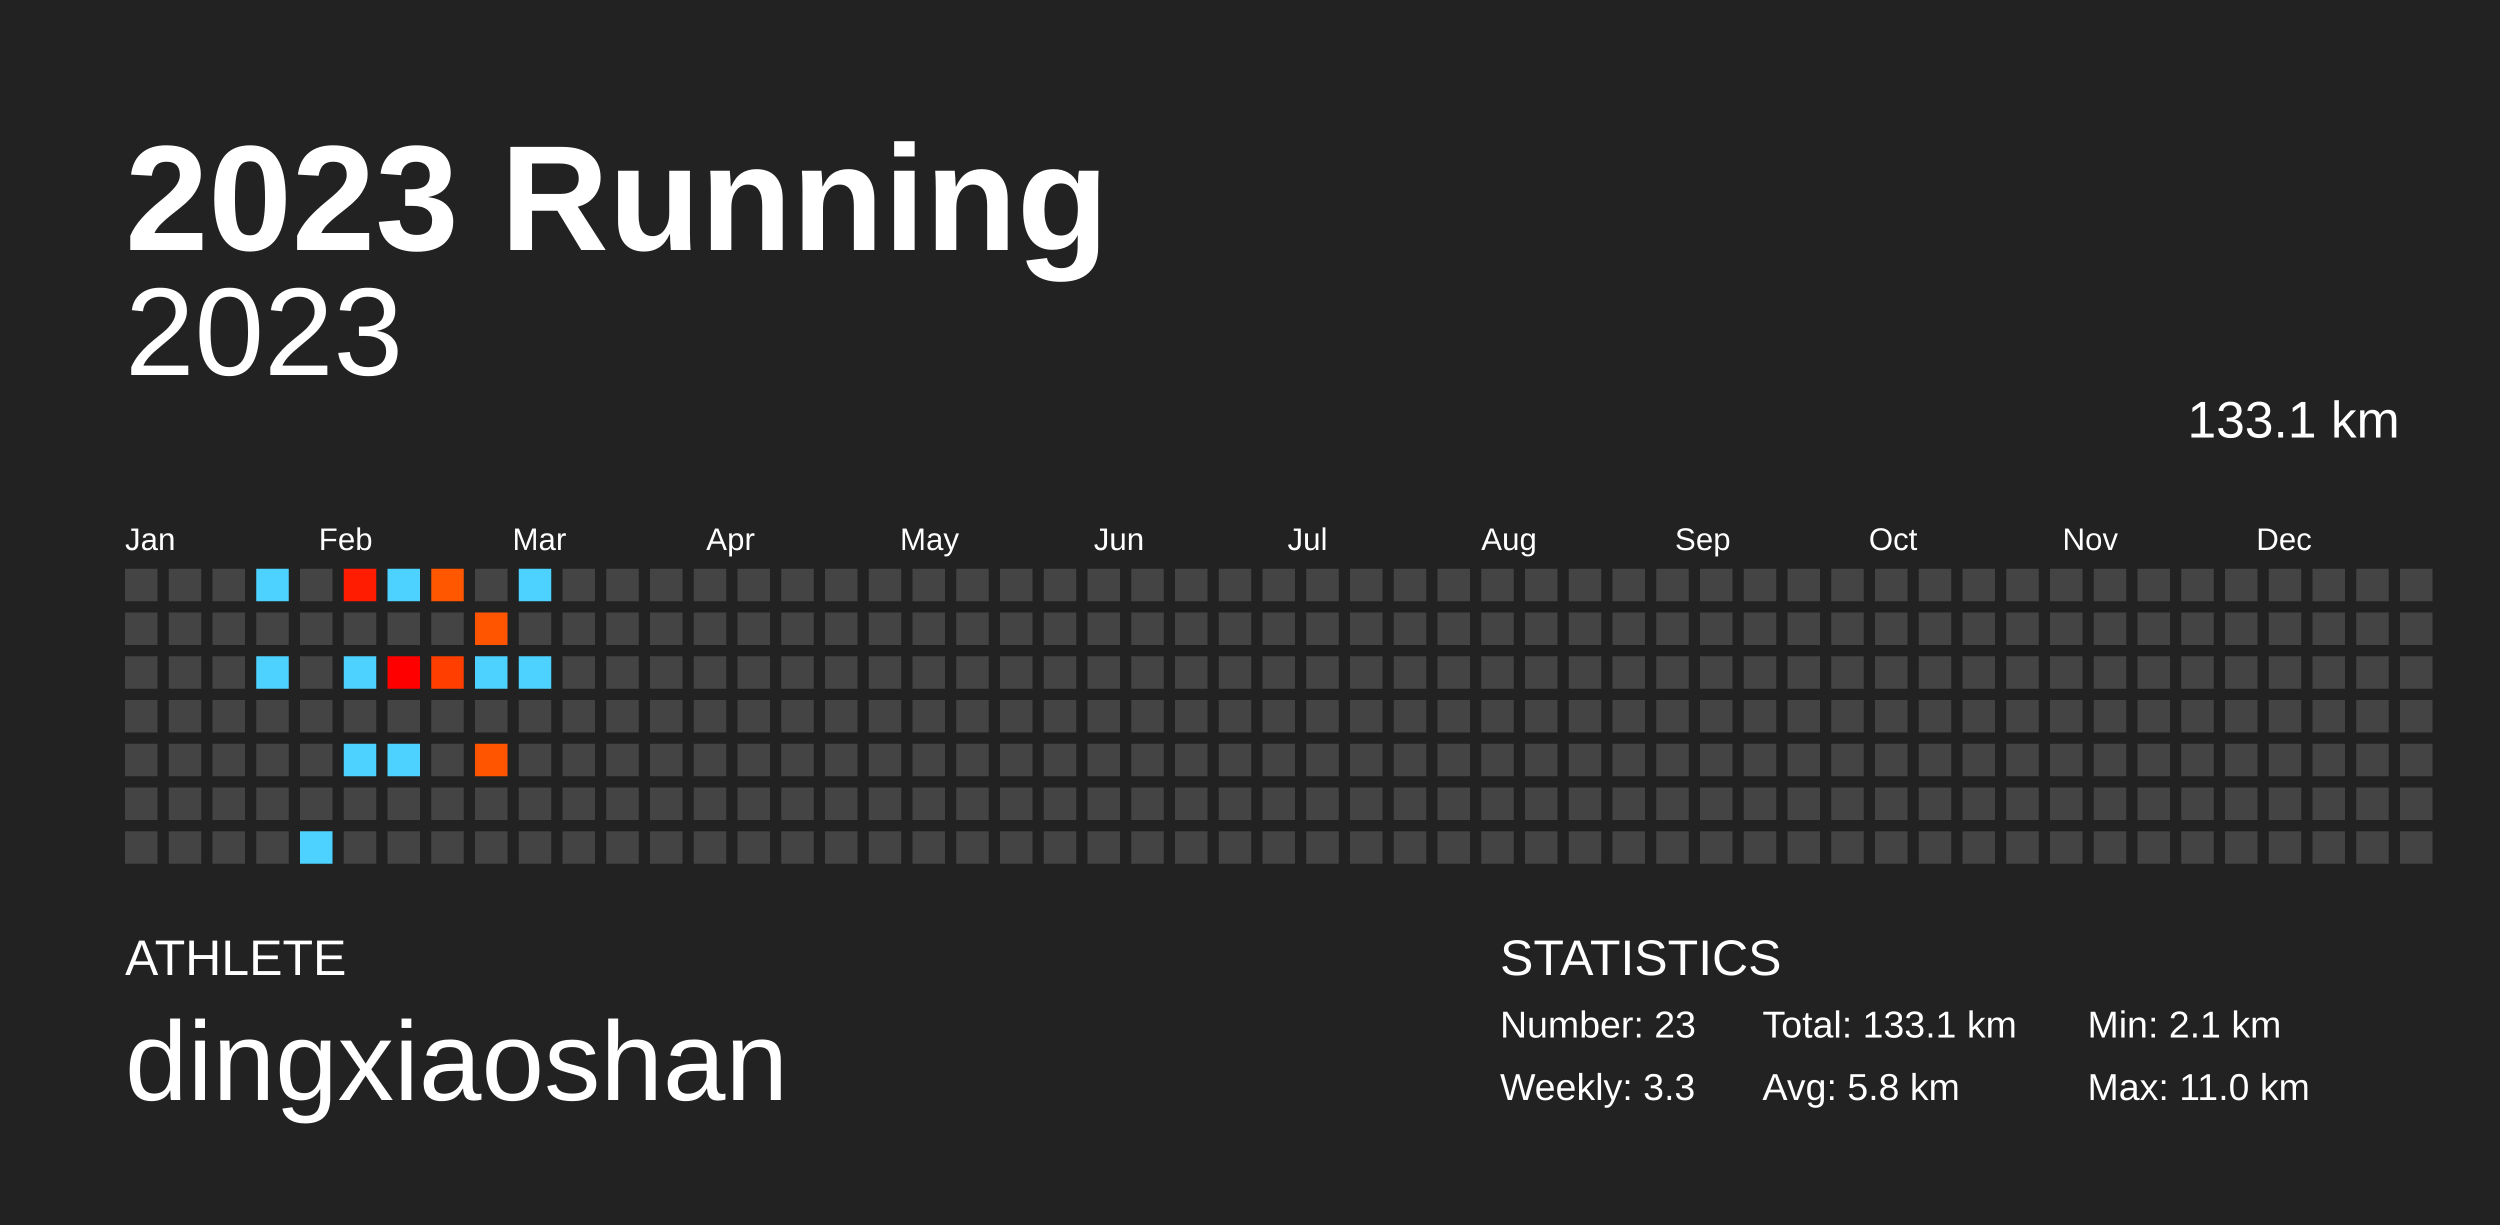
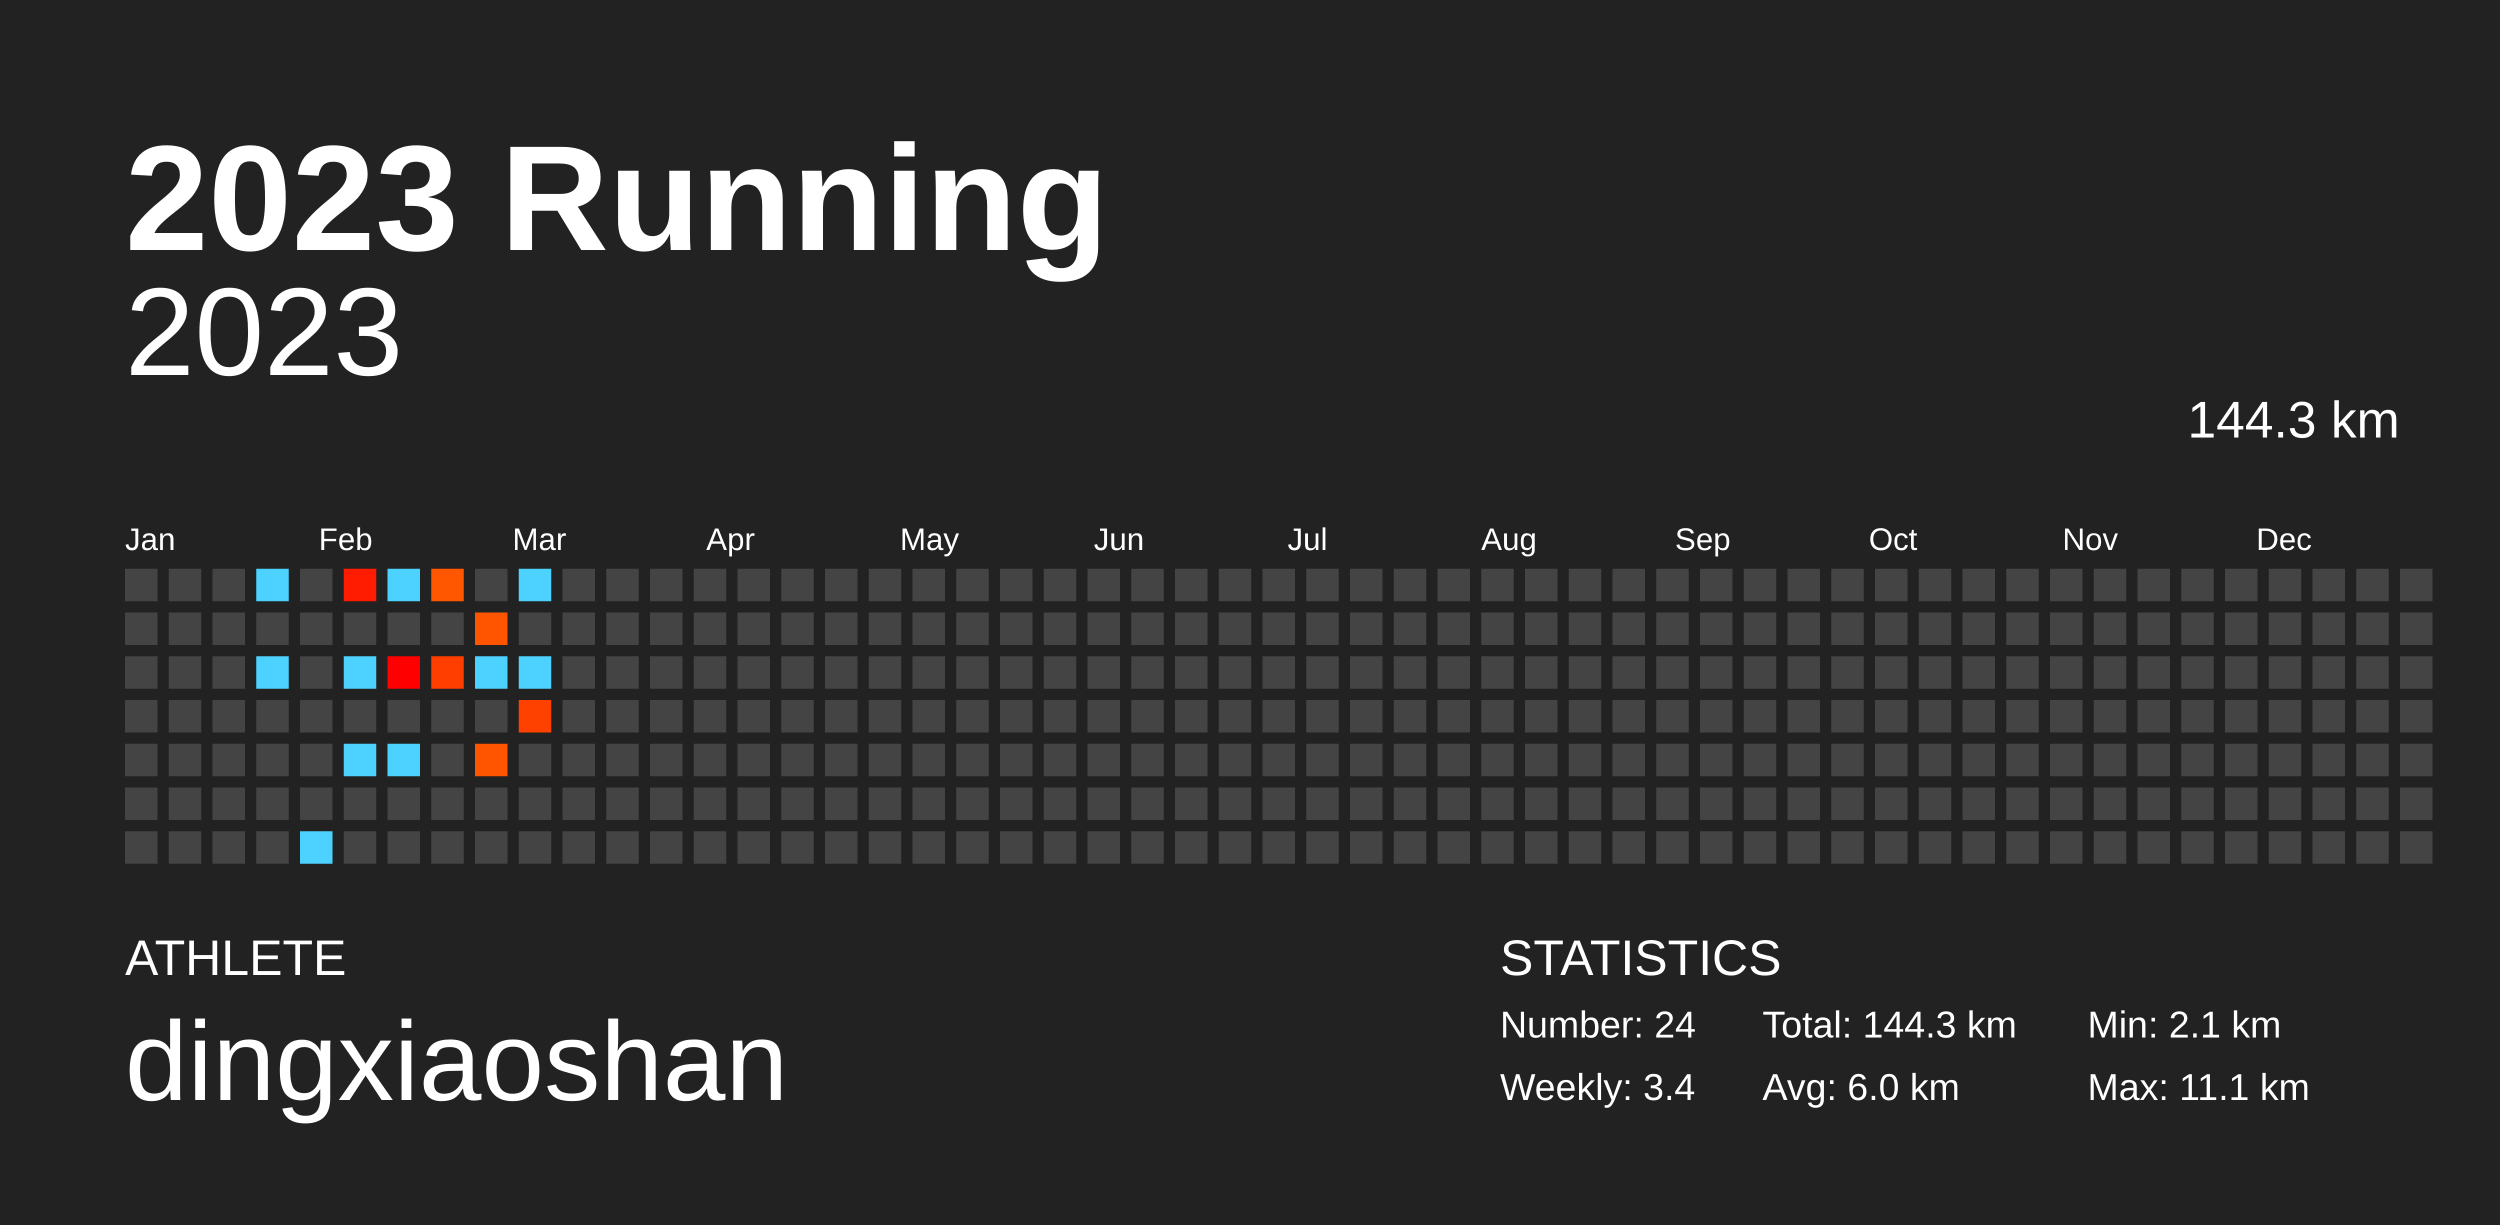
<svg xmlns="http://www.w3.org/2000/svg" baseProfile="full" height="98mm" version="1.1" viewBox="0,0,200,98" width="200mm">
  <defs />
  <rect fill="#222222" height="98" width="200" x="0" y="0" />
  <text fill="#FFFFFF" style="font-size:12px; font-family:Arial; font-weight:bold;" x="10" y="20">2023 Running</text>
  <text fill="#FFFFFF" style="font-size:4px; font-family:Arial" x="10" y="78">ATHLETE</text>
  <text fill="#FFFFFF" style="font-size:9px; font-family:Arial" x="10" y="88">dingxiaoshan</text>
  <text fill="#FFFFFF" style="font-size:4px; font-family:Arial" x="120" y="78">STATISTICS</text>
-   <text fill="#FFFFFF" style="font-size:3px; font-family:Arial" x="120" y="83">Number: 23</text>
-   <text fill="#FFFFFF" style="font-size:3px; font-family:Arial" x="120" y="88">Weekly: 3.3</text>
-   <text fill="#FFFFFF" style="font-size:3px; font-family:Arial" x="141" y="83">Total: 133.1 km</text>
-   <text fill="#FFFFFF" style="font-size:3px; font-family:Arial" x="141" y="88">Avg: 5.8 km</text>
+   <text fill="#FFFFFF" style="font-size:3px; font-family:Arial" x="120" y="83">Number: 24</text>
+   <text fill="#FFFFFF" style="font-size:3px; font-family:Arial" x="120" y="88">Weekly: 3.4</text>
+   <text fill="#FFFFFF" style="font-size:3px; font-family:Arial" x="141" y="83">Total: 144.3 km</text>
+   <text fill="#FFFFFF" style="font-size:3px; font-family:Arial" x="141" y="88">Avg: 6.0 km</text>
  <text fill="#FFFFFF" style="font-size:3px; font-family:Arial" x="167" y="83">Min: 2.1 km</text>
-   <text fill="#FFFFFF" style="font-size:3px; font-family:Arial" x="167" y="88">Max: 11.0 km</text>
+   <text fill="#FFFFFF" style="font-size:3px; font-family:Arial" x="167" y="88">Max: 11.1 km</text>
  <text alignment-baseline="hanging" fill="#FFFFFF" style="font-size:10.0px; font-family:Arial;" x="10" y="30">2023</text>
-   <text alignment-baseline="hanging" fill="#FFFFFF" style="font-size:4.125px; font-family:Arial;" x="175" y="35">133.1 km</text>
+   <text alignment-baseline="hanging" fill="#FFFFFF" style="font-size:4.125px; font-family:Arial;" x="175" y="35">144.3 km</text>
  <text fill="#FFFFFF" style="font-size:2.5px; font-family:Arial" x="10.0" y="44">Jan</text>
  <text fill="#FFFFFF" style="font-size:2.5px; font-family:Arial" x="25.5" y="44">Feb</text>
  <text fill="#FFFFFF" style="font-size:2.5px; font-family:Arial" x="41.0" y="44">Mar</text>
  <text fill="#FFFFFF" style="font-size:2.5px; font-family:Arial" x="56.5" y="44">Apr</text>
  <text fill="#FFFFFF" style="font-size:2.5px; font-family:Arial" x="72.0" y="44">May</text>
  <text fill="#FFFFFF" style="font-size:2.5px; font-family:Arial" x="87.5" y="44">Jun</text>
  <text fill="#FFFFFF" style="font-size:2.5px; font-family:Arial" x="103.0" y="44">Jul</text>
  <text fill="#FFFFFF" style="font-size:2.5px; font-family:Arial" x="118.5" y="44">Aug</text>
  <text fill="#FFFFFF" style="font-size:2.5px; font-family:Arial" x="134.0" y="44">Sep</text>
  <text fill="#FFFFFF" style="font-size:2.5px; font-family:Arial" x="149.5" y="44">Oct</text>
  <text fill="#FFFFFF" style="font-size:2.5px; font-family:Arial" x="165.0" y="44">Nov</text>
  <text fill="#FFFFFF" style="font-size:2.5px; font-family:Arial" x="180.5" y="44">Dec</text>
  <rect fill="#444444" height="2.6" width="2.6" x="10.0" y="45.5" />
  <rect fill="#444444" height="2.6" width="2.6" x="10.0" y="49.0" />
  <rect fill="#444444" height="2.6" width="2.6" x="10.0" y="52.5" />
  <rect fill="#444444" height="2.6" width="2.6" x="10.0" y="56.0" />
  <rect fill="#444444" height="2.6" width="2.6" x="10.0" y="59.5" />
  <rect fill="#444444" height="2.6" width="2.6" x="10.0" y="63.0" />
  <rect fill="#444444" height="2.6" width="2.6" x="10.0" y="66.5" />
  <rect fill="#444444" height="2.6" width="2.6" x="13.5" y="45.5" />
  <rect fill="#444444" height="2.6" width="2.6" x="13.5" y="49.0" />
  <rect fill="#444444" height="2.6" width="2.6" x="13.5" y="52.5" />
  <rect fill="#444444" height="2.6" width="2.6" x="13.5" y="56.0" />
  <rect fill="#444444" height="2.6" width="2.6" x="13.5" y="59.5" />
  <rect fill="#444444" height="2.6" width="2.6" x="13.5" y="63.0" />
  <rect fill="#444444" height="2.6" width="2.6" x="13.5" y="66.5" />
  <rect fill="#444444" height="2.6" width="2.6" x="17.0" y="45.5" />
  <rect fill="#444444" height="2.6" width="2.6" x="17.0" y="49.0" />
  <rect fill="#444444" height="2.6" width="2.6" x="17.0" y="52.5" />
  <rect fill="#444444" height="2.6" width="2.6" x="17.0" y="56.0" />
  <rect fill="#444444" height="2.6" width="2.6" x="17.0" y="59.5" />
  <rect fill="#444444" height="2.6" width="2.6" x="17.0" y="63.0" />
  <rect fill="#444444" height="2.6" width="2.6" x="17.0" y="66.5" />
  <rect fill="#4dd2ff" height="2.6" width="2.6" x="20.5" y="45.5" />
  <rect fill="#444444" height="2.6" width="2.6" x="20.5" y="49.0" />
  <rect fill="#4dd2ff" height="2.6" width="2.6" x="20.5" y="52.5" />
  <rect fill="#444444" height="2.6" width="2.6" x="20.5" y="56.0" />
  <rect fill="#444444" height="2.6" width="2.6" x="20.5" y="59.5" />
  <rect fill="#444444" height="2.6" width="2.6" x="20.5" y="63.0" />
  <rect fill="#444444" height="2.6" width="2.6" x="20.5" y="66.5" />
  <rect fill="#444444" height="2.6" width="2.6" x="24.0" y="45.5" />
  <rect fill="#444444" height="2.6" width="2.6" x="24.0" y="49.0" />
  <rect fill="#444444" height="2.6" width="2.6" x="24.0" y="52.5" />
  <rect fill="#444444" height="2.6" width="2.6" x="24.0" y="56.0" />
  <rect fill="#444444" height="2.6" width="2.6" x="24.0" y="59.5" />
  <rect fill="#444444" height="2.6" width="2.6" x="24.0" y="63.0" />
  <rect fill="#4dd2ff" height="2.6" width="2.6" x="24.0" y="66.5" />
  <rect fill="#ff1c00" height="2.6" width="2.6" x="27.5" y="45.5" />
  <rect fill="#444444" height="2.6" width="2.6" x="27.5" y="49.0" />
  <rect fill="#4dd2ff" height="2.6" width="2.6" x="27.5" y="52.5" />
  <rect fill="#444444" height="2.6" width="2.6" x="27.5" y="56.0" />
  <rect fill="#4dd2ff" height="2.6" width="2.6" x="27.5" y="59.5" />
  <rect fill="#444444" height="2.6" width="2.6" x="27.5" y="63.0" />
  <rect fill="#444444" height="2.6" width="2.6" x="27.5" y="66.5" />
  <rect fill="#4dd2ff" height="2.6" width="2.6" x="31.0" y="45.5" />
  <rect fill="#444444" height="2.6" width="2.6" x="31.0" y="49.0" />
  <rect fill="#ff0000" height="2.6" width="2.6" x="31.0" y="52.5" />
  <rect fill="#444444" height="2.6" width="2.6" x="31.0" y="56.0" />
  <rect fill="#4dd2ff" height="2.6" width="2.6" x="31.0" y="59.5" />
  <rect fill="#444444" height="2.6" width="2.6" x="31.0" y="63.0" />
  <rect fill="#444444" height="2.6" width="2.6" x="31.0" y="66.5" />
  <rect fill="#ff5600" height="2.6" width="2.6" x="34.5" y="45.5" />
  <rect fill="#444444" height="2.6" width="2.6" x="34.5" y="49.0" />
  <rect fill="#ff3e00" height="2.6" width="2.6" x="34.5" y="52.5" />
  <rect fill="#444444" height="2.6" width="2.6" x="34.5" y="56.0" />
  <rect fill="#444444" height="2.6" width="2.6" x="34.5" y="59.5" />
  <rect fill="#444444" height="2.6" width="2.6" x="34.5" y="63.0" />
  <rect fill="#444444" height="2.6" width="2.6" x="34.5" y="66.5" />
  <rect fill="#444444" height="2.6" width="2.6" x="38.0" y="45.5" />
  <rect fill="#ff5500" height="2.6" width="2.6" x="38.0" y="49.0" />
  <rect fill="#4dd2ff" height="2.6" width="2.6" x="38.0" y="52.5" />
  <rect fill="#444444" height="2.6" width="2.6" x="38.0" y="56.0" />
  <rect fill="#ff5400" height="2.6" width="2.6" x="38.0" y="59.5" />
  <rect fill="#444444" height="2.6" width="2.6" x="38.0" y="63.0" />
  <rect fill="#444444" height="2.6" width="2.6" x="38.0" y="66.5" />
  <rect fill="#4dd2ff" height="2.6" width="2.6" x="41.5" y="45.5" />
  <rect fill="#444444" height="2.6" width="2.6" x="41.5" y="49.0" />
  <rect fill="#4dd2ff" height="2.6" width="2.6" x="41.5" y="52.5" />
-   <rect fill="#444444" height="2.6" width="2.6" x="41.5" y="56.0" />
+   <rect fill="#ff4100" height="2.6" width="2.6" x="41.5" y="56.0" />
  <rect fill="#444444" height="2.6" width="2.6" x="41.5" y="59.5" />
  <rect fill="#444444" height="2.6" width="2.6" x="41.5" y="63.0" />
  <rect fill="#444444" height="2.6" width="2.6" x="41.5" y="66.5" />
  <rect fill="#444444" height="2.6" width="2.6" x="45.0" y="45.5" />
  <rect fill="#444444" height="2.6" width="2.6" x="45.0" y="49.0" />
  <rect fill="#444444" height="2.6" width="2.6" x="45.0" y="52.5" />
  <rect fill="#444444" height="2.6" width="2.6" x="45.0" y="56.0" />
  <rect fill="#444444" height="2.6" width="2.6" x="45.0" y="59.5" />
  <rect fill="#444444" height="2.6" width="2.6" x="45.0" y="63.0" />
  <rect fill="#444444" height="2.6" width="2.6" x="45.0" y="66.5" />
  <rect fill="#444444" height="2.6" width="2.6" x="48.5" y="45.5" />
  <rect fill="#444444" height="2.6" width="2.6" x="48.5" y="49.0" />
  <rect fill="#444444" height="2.6" width="2.6" x="48.5" y="52.5" />
  <rect fill="#444444" height="2.6" width="2.6" x="48.5" y="56.0" />
  <rect fill="#444444" height="2.6" width="2.6" x="48.5" y="59.5" />
  <rect fill="#444444" height="2.6" width="2.6" x="48.5" y="63.0" />
  <rect fill="#444444" height="2.6" width="2.6" x="48.5" y="66.5" />
  <rect fill="#444444" height="2.6" width="2.6" x="52.0" y="45.5" />
  <rect fill="#444444" height="2.6" width="2.6" x="52.0" y="49.0" />
  <rect fill="#444444" height="2.6" width="2.6" x="52.0" y="52.5" />
  <rect fill="#444444" height="2.6" width="2.6" x="52.0" y="56.0" />
  <rect fill="#444444" height="2.6" width="2.6" x="52.0" y="59.5" />
  <rect fill="#444444" height="2.6" width="2.6" x="52.0" y="63.0" />
  <rect fill="#444444" height="2.6" width="2.6" x="52.0" y="66.5" />
  <rect fill="#444444" height="2.6" width="2.6" x="55.5" y="45.5" />
  <rect fill="#444444" height="2.6" width="2.6" x="55.5" y="49.0" />
  <rect fill="#444444" height="2.6" width="2.6" x="55.5" y="52.5" />
  <rect fill="#444444" height="2.6" width="2.6" x="55.5" y="56.0" />
  <rect fill="#444444" height="2.6" width="2.6" x="55.5" y="59.5" />
  <rect fill="#444444" height="2.6" width="2.6" x="55.5" y="63.0" />
  <rect fill="#444444" height="2.6" width="2.6" x="55.5" y="66.5" />
  <rect fill="#444444" height="2.6" width="2.6" x="59.0" y="45.5" />
  <rect fill="#444444" height="2.6" width="2.6" x="59.0" y="49.0" />
  <rect fill="#444444" height="2.6" width="2.6" x="59.0" y="52.5" />
  <rect fill="#444444" height="2.6" width="2.6" x="59.0" y="56.0" />
  <rect fill="#444444" height="2.6" width="2.6" x="59.0" y="59.5" />
  <rect fill="#444444" height="2.6" width="2.6" x="59.0" y="63.0" />
  <rect fill="#444444" height="2.6" width="2.6" x="59.0" y="66.5" />
  <rect fill="#444444" height="2.6" width="2.6" x="62.5" y="45.5" />
  <rect fill="#444444" height="2.6" width="2.6" x="62.5" y="49.0" />
  <rect fill="#444444" height="2.6" width="2.6" x="62.5" y="52.5" />
  <rect fill="#444444" height="2.6" width="2.6" x="62.5" y="56.0" />
  <rect fill="#444444" height="2.6" width="2.6" x="62.5" y="59.5" />
  <rect fill="#444444" height="2.6" width="2.6" x="62.5" y="63.0" />
  <rect fill="#444444" height="2.6" width="2.6" x="62.5" y="66.5" />
  <rect fill="#444444" height="2.6" width="2.6" x="66.0" y="45.5" />
  <rect fill="#444444" height="2.6" width="2.6" x="66.0" y="49.0" />
  <rect fill="#444444" height="2.6" width="2.6" x="66.0" y="52.5" />
  <rect fill="#444444" height="2.6" width="2.6" x="66.0" y="56.0" />
  <rect fill="#444444" height="2.6" width="2.6" x="66.0" y="59.5" />
  <rect fill="#444444" height="2.6" width="2.6" x="66.0" y="63.0" />
  <rect fill="#444444" height="2.6" width="2.6" x="66.0" y="66.5" />
  <rect fill="#444444" height="2.6" width="2.6" x="69.5" y="45.5" />
  <rect fill="#444444" height="2.6" width="2.6" x="69.5" y="49.0" />
  <rect fill="#444444" height="2.6" width="2.6" x="69.5" y="52.5" />
  <rect fill="#444444" height="2.6" width="2.6" x="69.5" y="56.0" />
  <rect fill="#444444" height="2.6" width="2.6" x="69.5" y="59.5" />
  <rect fill="#444444" height="2.6" width="2.6" x="69.5" y="63.0" />
  <rect fill="#444444" height="2.6" width="2.6" x="69.5" y="66.5" />
  <rect fill="#444444" height="2.6" width="2.6" x="73.0" y="45.5" />
  <rect fill="#444444" height="2.6" width="2.6" x="73.0" y="49.0" />
  <rect fill="#444444" height="2.6" width="2.6" x="73.0" y="52.5" />
  <rect fill="#444444" height="2.6" width="2.6" x="73.0" y="56.0" />
  <rect fill="#444444" height="2.6" width="2.6" x="73.0" y="59.5" />
  <rect fill="#444444" height="2.6" width="2.6" x="73.0" y="63.0" />
  <rect fill="#444444" height="2.6" width="2.6" x="73.0" y="66.5" />
  <rect fill="#444444" height="2.6" width="2.6" x="76.5" y="45.5" />
  <rect fill="#444444" height="2.6" width="2.6" x="76.5" y="49.0" />
  <rect fill="#444444" height="2.6" width="2.6" x="76.5" y="52.5" />
  <rect fill="#444444" height="2.6" width="2.6" x="76.5" y="56.0" />
  <rect fill="#444444" height="2.6" width="2.6" x="76.5" y="59.5" />
  <rect fill="#444444" height="2.6" width="2.6" x="76.5" y="63.0" />
  <rect fill="#444444" height="2.6" width="2.6" x="76.5" y="66.5" />
  <rect fill="#444444" height="2.6" width="2.6" x="80.0" y="45.5" />
  <rect fill="#444444" height="2.6" width="2.6" x="80.0" y="49.0" />
  <rect fill="#444444" height="2.6" width="2.6" x="80.0" y="52.5" />
  <rect fill="#444444" height="2.6" width="2.6" x="80.0" y="56.0" />
  <rect fill="#444444" height="2.6" width="2.6" x="80.0" y="59.5" />
  <rect fill="#444444" height="2.6" width="2.6" x="80.0" y="63.0" />
  <rect fill="#444444" height="2.6" width="2.6" x="80.0" y="66.5" />
  <rect fill="#444444" height="2.6" width="2.6" x="83.5" y="45.5" />
  <rect fill="#444444" height="2.6" width="2.6" x="83.5" y="49.0" />
  <rect fill="#444444" height="2.6" width="2.6" x="83.5" y="52.5" />
  <rect fill="#444444" height="2.6" width="2.6" x="83.5" y="56.0" />
  <rect fill="#444444" height="2.6" width="2.6" x="83.5" y="59.5" />
  <rect fill="#444444" height="2.6" width="2.6" x="83.5" y="63.0" />
  <rect fill="#444444" height="2.6" width="2.6" x="83.5" y="66.5" />
  <rect fill="#444444" height="2.6" width="2.6" x="87.0" y="45.5" />
  <rect fill="#444444" height="2.6" width="2.6" x="87.0" y="49.0" />
  <rect fill="#444444" height="2.6" width="2.6" x="87.0" y="52.5" />
  <rect fill="#444444" height="2.6" width="2.6" x="87.0" y="56.0" />
  <rect fill="#444444" height="2.6" width="2.6" x="87.0" y="59.5" />
  <rect fill="#444444" height="2.6" width="2.6" x="87.0" y="63.0" />
  <rect fill="#444444" height="2.6" width="2.6" x="87.0" y="66.5" />
  <rect fill="#444444" height="2.6" width="2.6" x="90.5" y="45.5" />
  <rect fill="#444444" height="2.6" width="2.6" x="90.5" y="49.0" />
  <rect fill="#444444" height="2.6" width="2.6" x="90.5" y="52.5" />
  <rect fill="#444444" height="2.6" width="2.6" x="90.5" y="56.0" />
  <rect fill="#444444" height="2.6" width="2.6" x="90.5" y="59.5" />
  <rect fill="#444444" height="2.6" width="2.6" x="90.5" y="63.0" />
  <rect fill="#444444" height="2.6" width="2.6" x="90.5" y="66.5" />
  <rect fill="#444444" height="2.6" width="2.6" x="94.0" y="45.5" />
  <rect fill="#444444" height="2.6" width="2.6" x="94.0" y="49.0" />
  <rect fill="#444444" height="2.6" width="2.6" x="94.0" y="52.5" />
  <rect fill="#444444" height="2.6" width="2.6" x="94.0" y="56.0" />
  <rect fill="#444444" height="2.6" width="2.6" x="94.0" y="59.5" />
  <rect fill="#444444" height="2.6" width="2.6" x="94.0" y="63.0" />
  <rect fill="#444444" height="2.6" width="2.6" x="94.0" y="66.5" />
  <rect fill="#444444" height="2.6" width="2.6" x="97.5" y="45.5" />
  <rect fill="#444444" height="2.6" width="2.6" x="97.5" y="49.0" />
  <rect fill="#444444" height="2.6" width="2.6" x="97.5" y="52.5" />
  <rect fill="#444444" height="2.6" width="2.6" x="97.5" y="56.0" />
  <rect fill="#444444" height="2.6" width="2.6" x="97.5" y="59.5" />
  <rect fill="#444444" height="2.6" width="2.6" x="97.5" y="63.0" />
  <rect fill="#444444" height="2.6" width="2.6" x="97.5" y="66.5" />
  <rect fill="#444444" height="2.6" width="2.6" x="101.0" y="45.5" />
  <rect fill="#444444" height="2.6" width="2.6" x="101.0" y="49.0" />
  <rect fill="#444444" height="2.6" width="2.6" x="101.0" y="52.5" />
  <rect fill="#444444" height="2.6" width="2.6" x="101.0" y="56.0" />
  <rect fill="#444444" height="2.6" width="2.6" x="101.0" y="59.5" />
  <rect fill="#444444" height="2.6" width="2.6" x="101.0" y="63.0" />
  <rect fill="#444444" height="2.6" width="2.6" x="101.0" y="66.5" />
  <rect fill="#444444" height="2.6" width="2.6" x="104.5" y="45.5" />
  <rect fill="#444444" height="2.6" width="2.6" x="104.5" y="49.0" />
  <rect fill="#444444" height="2.6" width="2.6" x="104.5" y="52.5" />
  <rect fill="#444444" height="2.6" width="2.6" x="104.5" y="56.0" />
  <rect fill="#444444" height="2.6" width="2.6" x="104.5" y="59.5" />
  <rect fill="#444444" height="2.6" width="2.6" x="104.5" y="63.0" />
  <rect fill="#444444" height="2.6" width="2.6" x="104.5" y="66.5" />
  <rect fill="#444444" height="2.6" width="2.6" x="108.0" y="45.5" />
  <rect fill="#444444" height="2.6" width="2.6" x="108.0" y="49.0" />
  <rect fill="#444444" height="2.6" width="2.6" x="108.0" y="52.5" />
  <rect fill="#444444" height="2.6" width="2.6" x="108.0" y="56.0" />
  <rect fill="#444444" height="2.6" width="2.6" x="108.0" y="59.5" />
  <rect fill="#444444" height="2.6" width="2.6" x="108.0" y="63.0" />
  <rect fill="#444444" height="2.6" width="2.6" x="108.0" y="66.5" />
  <rect fill="#444444" height="2.6" width="2.6" x="111.5" y="45.5" />
  <rect fill="#444444" height="2.6" width="2.6" x="111.5" y="49.0" />
  <rect fill="#444444" height="2.6" width="2.6" x="111.5" y="52.5" />
  <rect fill="#444444" height="2.6" width="2.6" x="111.5" y="56.0" />
  <rect fill="#444444" height="2.6" width="2.6" x="111.5" y="59.5" />
  <rect fill="#444444" height="2.6" width="2.6" x="111.5" y="63.0" />
  <rect fill="#444444" height="2.6" width="2.6" x="111.5" y="66.5" />
  <rect fill="#444444" height="2.6" width="2.6" x="115.0" y="45.5" />
  <rect fill="#444444" height="2.6" width="2.6" x="115.0" y="49.0" />
  <rect fill="#444444" height="2.6" width="2.6" x="115.0" y="52.5" />
  <rect fill="#444444" height="2.6" width="2.6" x="115.0" y="56.0" />
  <rect fill="#444444" height="2.6" width="2.6" x="115.0" y="59.5" />
  <rect fill="#444444" height="2.6" width="2.6" x="115.0" y="63.0" />
  <rect fill="#444444" height="2.6" width="2.6" x="115.0" y="66.5" />
  <rect fill="#444444" height="2.6" width="2.6" x="118.5" y="45.5" />
  <rect fill="#444444" height="2.6" width="2.6" x="118.5" y="49.0" />
  <rect fill="#444444" height="2.6" width="2.6" x="118.5" y="52.5" />
  <rect fill="#444444" height="2.6" width="2.6" x="118.5" y="56.0" />
  <rect fill="#444444" height="2.6" width="2.6" x="118.5" y="59.5" />
  <rect fill="#444444" height="2.6" width="2.6" x="118.5" y="63.0" />
  <rect fill="#444444" height="2.6" width="2.6" x="118.5" y="66.5" />
  <rect fill="#444444" height="2.6" width="2.6" x="122.0" y="45.5" />
  <rect fill="#444444" height="2.6" width="2.6" x="122.0" y="49.0" />
  <rect fill="#444444" height="2.6" width="2.6" x="122.0" y="52.5" />
  <rect fill="#444444" height="2.6" width="2.6" x="122.0" y="56.0" />
  <rect fill="#444444" height="2.6" width="2.6" x="122.0" y="59.5" />
  <rect fill="#444444" height="2.6" width="2.6" x="122.0" y="63.0" />
  <rect fill="#444444" height="2.6" width="2.6" x="122.0" y="66.5" />
  <rect fill="#444444" height="2.6" width="2.6" x="125.5" y="45.5" />
  <rect fill="#444444" height="2.6" width="2.6" x="125.5" y="49.0" />
  <rect fill="#444444" height="2.6" width="2.6" x="125.5" y="52.5" />
  <rect fill="#444444" height="2.6" width="2.6" x="125.5" y="56.0" />
  <rect fill="#444444" height="2.6" width="2.6" x="125.5" y="59.5" />
  <rect fill="#444444" height="2.6" width="2.6" x="125.5" y="63.0" />
  <rect fill="#444444" height="2.6" width="2.6" x="125.5" y="66.5" />
  <rect fill="#444444" height="2.6" width="2.6" x="129.0" y="45.5" />
  <rect fill="#444444" height="2.6" width="2.6" x="129.0" y="49.0" />
  <rect fill="#444444" height="2.6" width="2.6" x="129.0" y="52.5" />
  <rect fill="#444444" height="2.6" width="2.6" x="129.0" y="56.0" />
  <rect fill="#444444" height="2.6" width="2.6" x="129.0" y="59.5" />
  <rect fill="#444444" height="2.6" width="2.6" x="129.0" y="63.0" />
  <rect fill="#444444" height="2.6" width="2.6" x="129.0" y="66.5" />
  <rect fill="#444444" height="2.6" width="2.6" x="132.5" y="45.5" />
  <rect fill="#444444" height="2.6" width="2.6" x="132.5" y="49.0" />
  <rect fill="#444444" height="2.6" width="2.6" x="132.5" y="52.5" />
  <rect fill="#444444" height="2.6" width="2.6" x="132.5" y="56.0" />
  <rect fill="#444444" height="2.6" width="2.6" x="132.5" y="59.5" />
  <rect fill="#444444" height="2.6" width="2.6" x="132.5" y="63.0" />
  <rect fill="#444444" height="2.6" width="2.6" x="132.5" y="66.5" />
  <rect fill="#444444" height="2.6" width="2.6" x="136.0" y="45.5" />
  <rect fill="#444444" height="2.6" width="2.6" x="136.0" y="49.0" />
  <rect fill="#444444" height="2.6" width="2.6" x="136.0" y="52.5" />
  <rect fill="#444444" height="2.6" width="2.6" x="136.0" y="56.0" />
  <rect fill="#444444" height="2.6" width="2.6" x="136.0" y="59.5" />
  <rect fill="#444444" height="2.6" width="2.6" x="136.0" y="63.0" />
  <rect fill="#444444" height="2.6" width="2.6" x="136.0" y="66.5" />
  <rect fill="#444444" height="2.6" width="2.6" x="139.5" y="45.5" />
  <rect fill="#444444" height="2.6" width="2.6" x="139.5" y="49.0" />
  <rect fill="#444444" height="2.6" width="2.6" x="139.5" y="52.5" />
  <rect fill="#444444" height="2.6" width="2.6" x="139.5" y="56.0" />
  <rect fill="#444444" height="2.6" width="2.6" x="139.5" y="59.5" />
  <rect fill="#444444" height="2.6" width="2.6" x="139.5" y="63.0" />
  <rect fill="#444444" height="2.6" width="2.6" x="139.5" y="66.5" />
  <rect fill="#444444" height="2.6" width="2.6" x="143.0" y="45.5" />
  <rect fill="#444444" height="2.6" width="2.6" x="143.0" y="49.0" />
  <rect fill="#444444" height="2.6" width="2.6" x="143.0" y="52.5" />
  <rect fill="#444444" height="2.6" width="2.6" x="143.0" y="56.0" />
  <rect fill="#444444" height="2.6" width="2.6" x="143.0" y="59.5" />
  <rect fill="#444444" height="2.6" width="2.6" x="143.0" y="63.0" />
  <rect fill="#444444" height="2.6" width="2.6" x="143.0" y="66.5" />
  <rect fill="#444444" height="2.6" width="2.6" x="146.5" y="45.5" />
  <rect fill="#444444" height="2.6" width="2.6" x="146.5" y="49.0" />
  <rect fill="#444444" height="2.6" width="2.6" x="146.5" y="52.5" />
  <rect fill="#444444" height="2.6" width="2.6" x="146.5" y="56.0" />
  <rect fill="#444444" height="2.6" width="2.6" x="146.5" y="59.5" />
  <rect fill="#444444" height="2.6" width="2.6" x="146.5" y="63.0" />
  <rect fill="#444444" height="2.6" width="2.6" x="146.5" y="66.5" />
  <rect fill="#444444" height="2.6" width="2.6" x="150.0" y="45.5" />
  <rect fill="#444444" height="2.6" width="2.6" x="150.0" y="49.0" />
  <rect fill="#444444" height="2.6" width="2.6" x="150.0" y="52.5" />
  <rect fill="#444444" height="2.6" width="2.6" x="150.0" y="56.0" />
  <rect fill="#444444" height="2.6" width="2.6" x="150.0" y="59.5" />
  <rect fill="#444444" height="2.6" width="2.6" x="150.0" y="63.0" />
  <rect fill="#444444" height="2.6" width="2.6" x="150.0" y="66.5" />
  <rect fill="#444444" height="2.6" width="2.6" x="153.5" y="45.5" />
  <rect fill="#444444" height="2.6" width="2.6" x="153.5" y="49.0" />
  <rect fill="#444444" height="2.6" width="2.6" x="153.5" y="52.5" />
  <rect fill="#444444" height="2.6" width="2.6" x="153.5" y="56.0" />
  <rect fill="#444444" height="2.6" width="2.6" x="153.5" y="59.5" />
  <rect fill="#444444" height="2.6" width="2.6" x="153.5" y="63.0" />
  <rect fill="#444444" height="2.6" width="2.6" x="153.5" y="66.5" />
  <rect fill="#444444" height="2.6" width="2.6" x="157.0" y="45.5" />
  <rect fill="#444444" height="2.6" width="2.6" x="157.0" y="49.0" />
  <rect fill="#444444" height="2.6" width="2.6" x="157.0" y="52.5" />
  <rect fill="#444444" height="2.6" width="2.6" x="157.0" y="56.0" />
  <rect fill="#444444" height="2.6" width="2.6" x="157.0" y="59.5" />
  <rect fill="#444444" height="2.6" width="2.6" x="157.0" y="63.0" />
  <rect fill="#444444" height="2.6" width="2.6" x="157.0" y="66.5" />
  <rect fill="#444444" height="2.6" width="2.6" x="160.5" y="45.5" />
  <rect fill="#444444" height="2.6" width="2.6" x="160.5" y="49.0" />
  <rect fill="#444444" height="2.6" width="2.6" x="160.5" y="52.5" />
  <rect fill="#444444" height="2.6" width="2.6" x="160.5" y="56.0" />
  <rect fill="#444444" height="2.6" width="2.6" x="160.5" y="59.5" />
  <rect fill="#444444" height="2.6" width="2.6" x="160.5" y="63.0" />
  <rect fill="#444444" height="2.6" width="2.6" x="160.5" y="66.5" />
  <rect fill="#444444" height="2.6" width="2.6" x="164.0" y="45.5" />
  <rect fill="#444444" height="2.6" width="2.6" x="164.0" y="49.0" />
  <rect fill="#444444" height="2.6" width="2.6" x="164.0" y="52.5" />
  <rect fill="#444444" height="2.6" width="2.6" x="164.0" y="56.0" />
  <rect fill="#444444" height="2.6" width="2.6" x="164.0" y="59.5" />
  <rect fill="#444444" height="2.6" width="2.6" x="164.0" y="63.0" />
  <rect fill="#444444" height="2.6" width="2.6" x="164.0" y="66.5" />
  <rect fill="#444444" height="2.6" width="2.6" x="167.5" y="45.5" />
  <rect fill="#444444" height="2.6" width="2.6" x="167.5" y="49.0" />
  <rect fill="#444444" height="2.6" width="2.6" x="167.5" y="52.5" />
  <rect fill="#444444" height="2.6" width="2.6" x="167.5" y="56.0" />
  <rect fill="#444444" height="2.6" width="2.6" x="167.5" y="59.5" />
  <rect fill="#444444" height="2.6" width="2.6" x="167.5" y="63.0" />
  <rect fill="#444444" height="2.6" width="2.6" x="167.5" y="66.5" />
  <rect fill="#444444" height="2.6" width="2.6" x="171.0" y="45.5" />
  <rect fill="#444444" height="2.6" width="2.6" x="171.0" y="49.0" />
  <rect fill="#444444" height="2.6" width="2.6" x="171.0" y="52.5" />
  <rect fill="#444444" height="2.6" width="2.6" x="171.0" y="56.0" />
  <rect fill="#444444" height="2.6" width="2.6" x="171.0" y="59.5" />
  <rect fill="#444444" height="2.6" width="2.6" x="171.0" y="63.0" />
  <rect fill="#444444" height="2.6" width="2.6" x="171.0" y="66.5" />
  <rect fill="#444444" height="2.6" width="2.6" x="174.5" y="45.5" />
  <rect fill="#444444" height="2.6" width="2.6" x="174.5" y="49.0" />
  <rect fill="#444444" height="2.6" width="2.6" x="174.5" y="52.5" />
  <rect fill="#444444" height="2.6" width="2.6" x="174.5" y="56.0" />
  <rect fill="#444444" height="2.6" width="2.6" x="174.5" y="59.5" />
  <rect fill="#444444" height="2.6" width="2.6" x="174.5" y="63.0" />
  <rect fill="#444444" height="2.6" width="2.6" x="174.5" y="66.5" />
  <rect fill="#444444" height="2.6" width="2.6" x="178.0" y="45.5" />
  <rect fill="#444444" height="2.6" width="2.6" x="178.0" y="49.0" />
  <rect fill="#444444" height="2.6" width="2.6" x="178.0" y="52.5" />
  <rect fill="#444444" height="2.6" width="2.6" x="178.0" y="56.0" />
  <rect fill="#444444" height="2.6" width="2.6" x="178.0" y="59.5" />
  <rect fill="#444444" height="2.6" width="2.6" x="178.0" y="63.0" />
  <rect fill="#444444" height="2.6" width="2.6" x="178.0" y="66.5" />
  <rect fill="#444444" height="2.6" width="2.6" x="181.5" y="45.5" />
  <rect fill="#444444" height="2.6" width="2.6" x="181.5" y="49.0" />
  <rect fill="#444444" height="2.6" width="2.6" x="181.5" y="52.5" />
  <rect fill="#444444" height="2.6" width="2.6" x="181.5" y="56.0" />
  <rect fill="#444444" height="2.6" width="2.6" x="181.5" y="59.5" />
  <rect fill="#444444" height="2.6" width="2.6" x="181.5" y="63.0" />
  <rect fill="#444444" height="2.6" width="2.6" x="181.5" y="66.5" />
  <rect fill="#444444" height="2.6" width="2.6" x="185.0" y="45.5" />
  <rect fill="#444444" height="2.6" width="2.6" x="185.0" y="49.0" />
  <rect fill="#444444" height="2.6" width="2.6" x="185.0" y="52.5" />
  <rect fill="#444444" height="2.6" width="2.6" x="185.0" y="56.0" />
  <rect fill="#444444" height="2.6" width="2.6" x="185.0" y="59.5" />
  <rect fill="#444444" height="2.6" width="2.6" x="185.0" y="63.0" />
  <rect fill="#444444" height="2.6" width="2.6" x="185.0" y="66.5" />
  <rect fill="#444444" height="2.6" width="2.6" x="188.5" y="45.5" />
  <rect fill="#444444" height="2.6" width="2.6" x="188.5" y="49.0" />
  <rect fill="#444444" height="2.6" width="2.6" x="188.5" y="52.5" />
  <rect fill="#444444" height="2.6" width="2.6" x="188.5" y="56.0" />
  <rect fill="#444444" height="2.6" width="2.6" x="188.5" y="59.5" />
  <rect fill="#444444" height="2.6" width="2.6" x="188.5" y="63.0" />
  <rect fill="#444444" height="2.6" width="2.6" x="188.5" y="66.5" />
  <rect fill="#444444" height="2.6" width="2.6" x="192.0" y="45.5" />
  <rect fill="#444444" height="2.6" width="2.6" x="192.0" y="49.0" />
  <rect fill="#444444" height="2.6" width="2.6" x="192.0" y="52.5" />
  <rect fill="#444444" height="2.6" width="2.6" x="192.0" y="56.0" />
  <rect fill="#444444" height="2.6" width="2.6" x="192.0" y="59.5" />
  <rect fill="#444444" height="2.6" width="2.6" x="192.0" y="63.0" />
  <rect fill="#444444" height="2.6" width="2.6" x="192.0" y="66.5" />
</svg>
